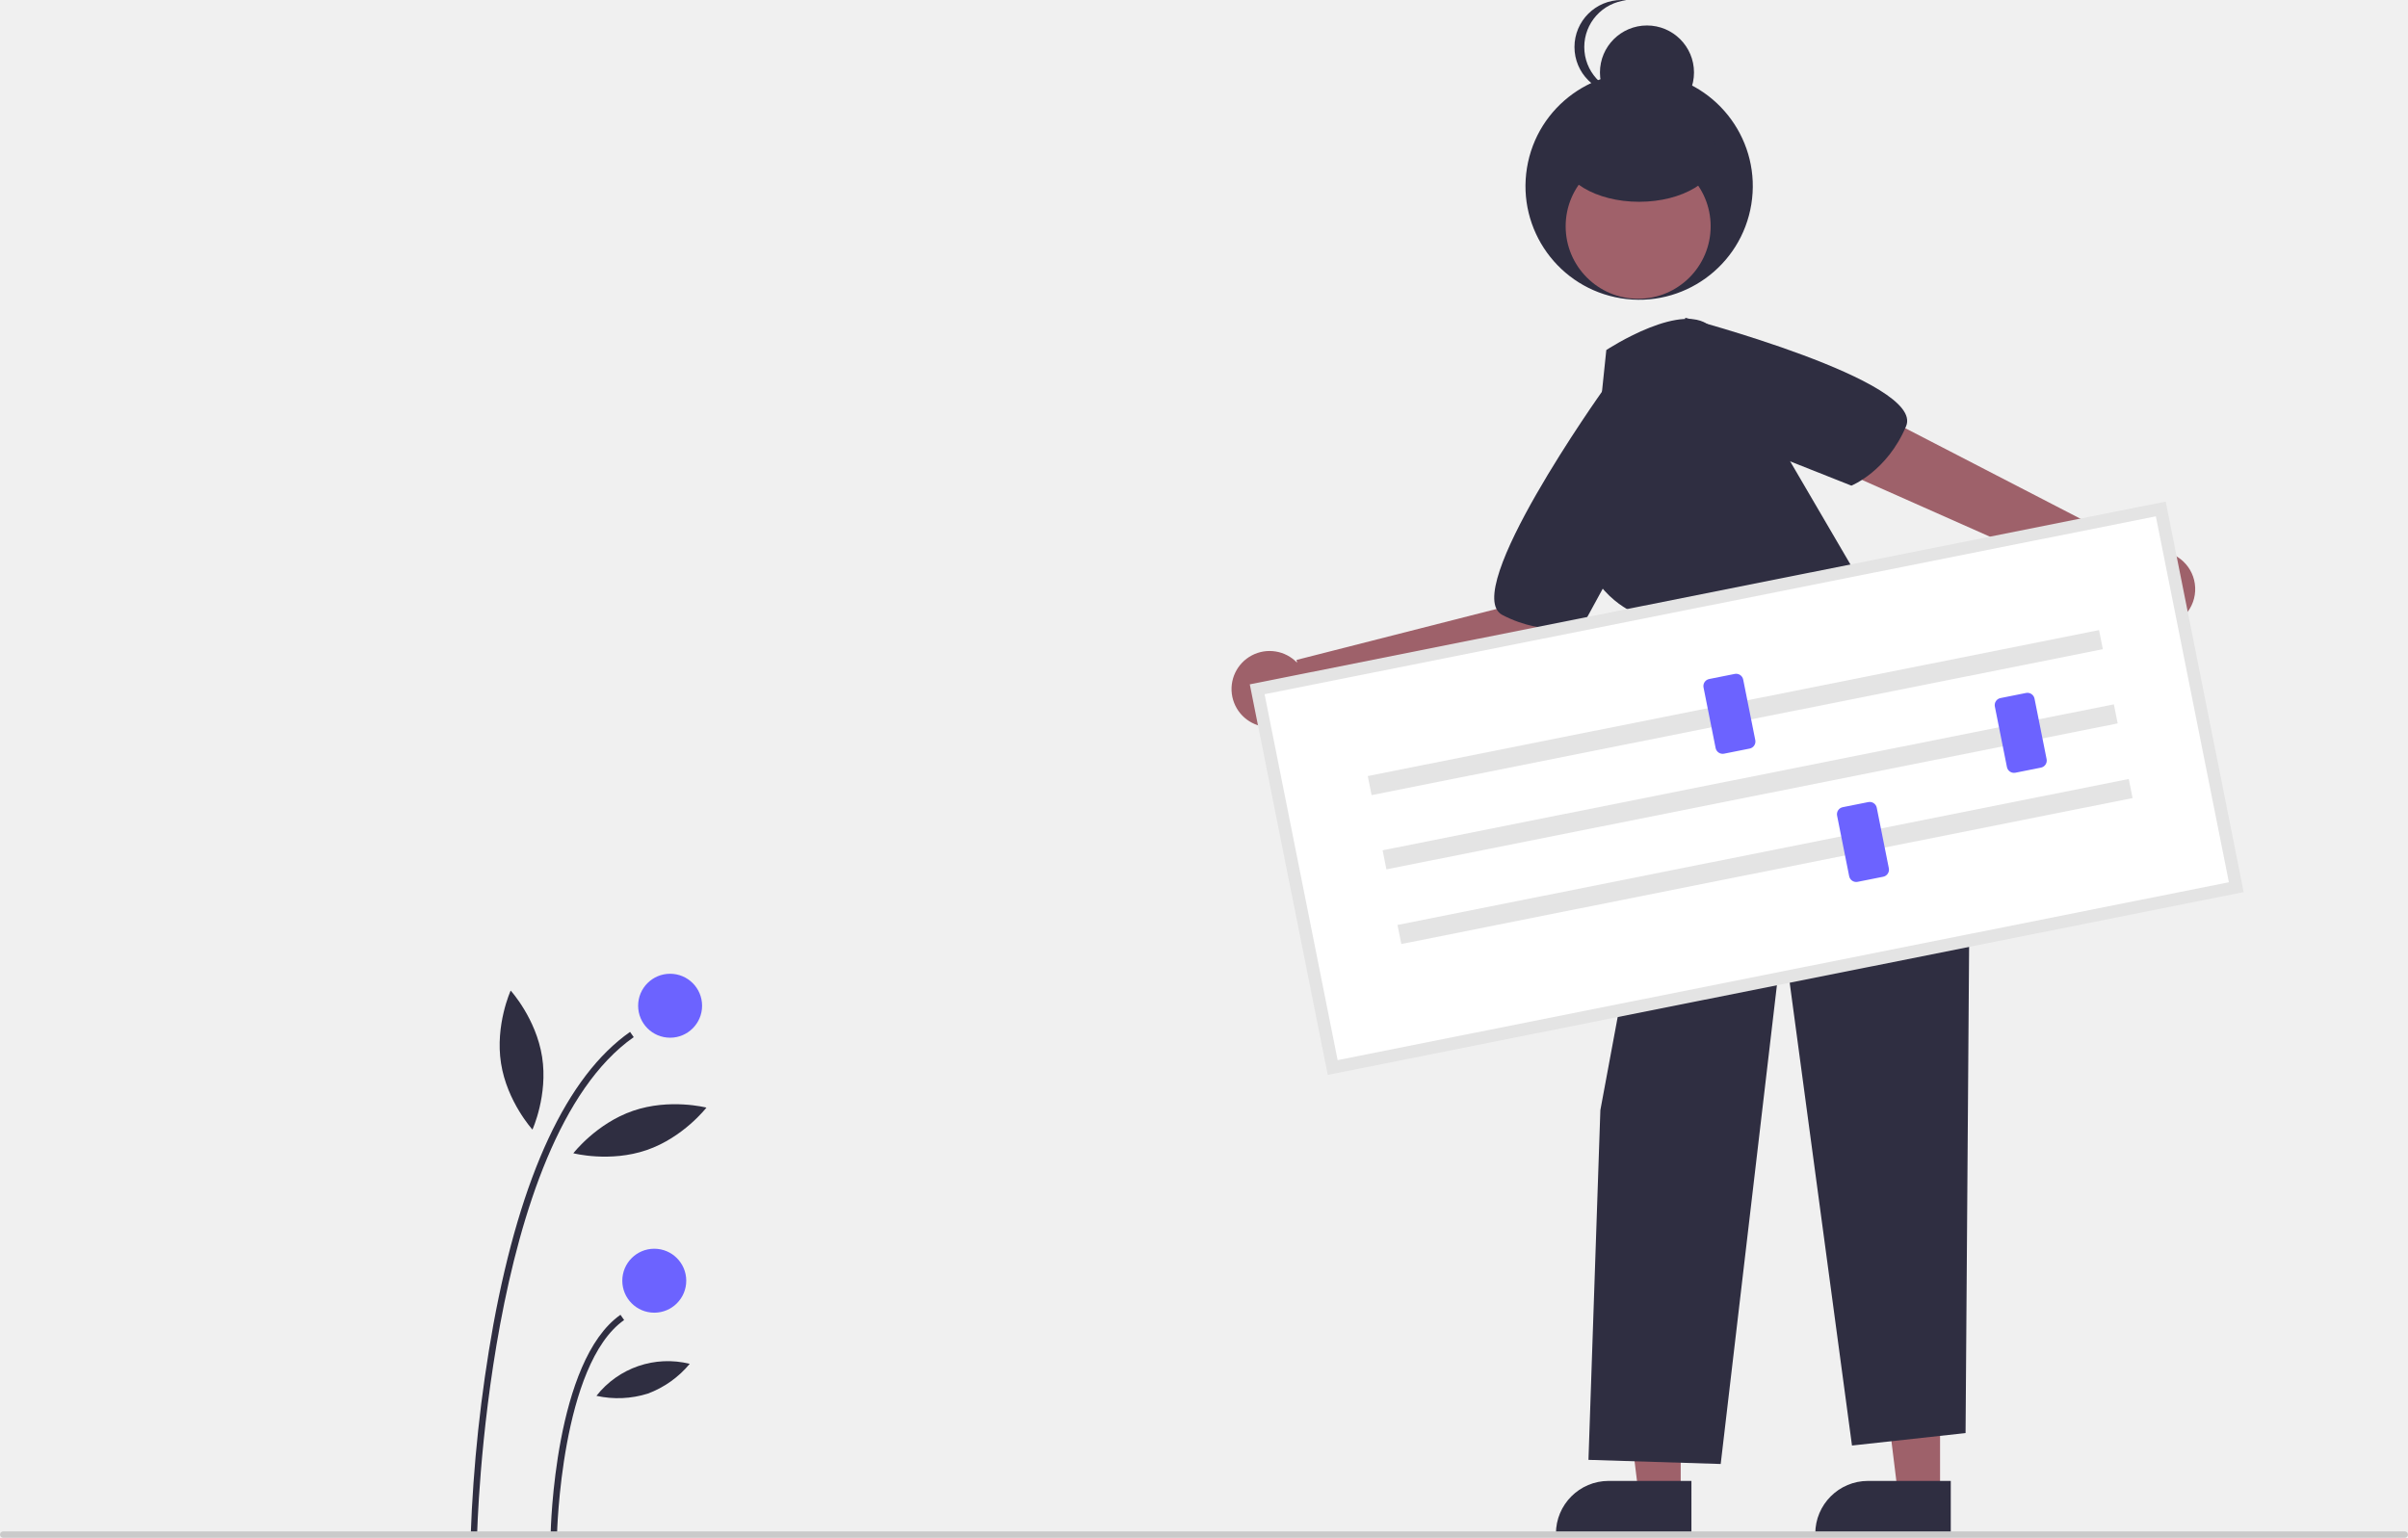
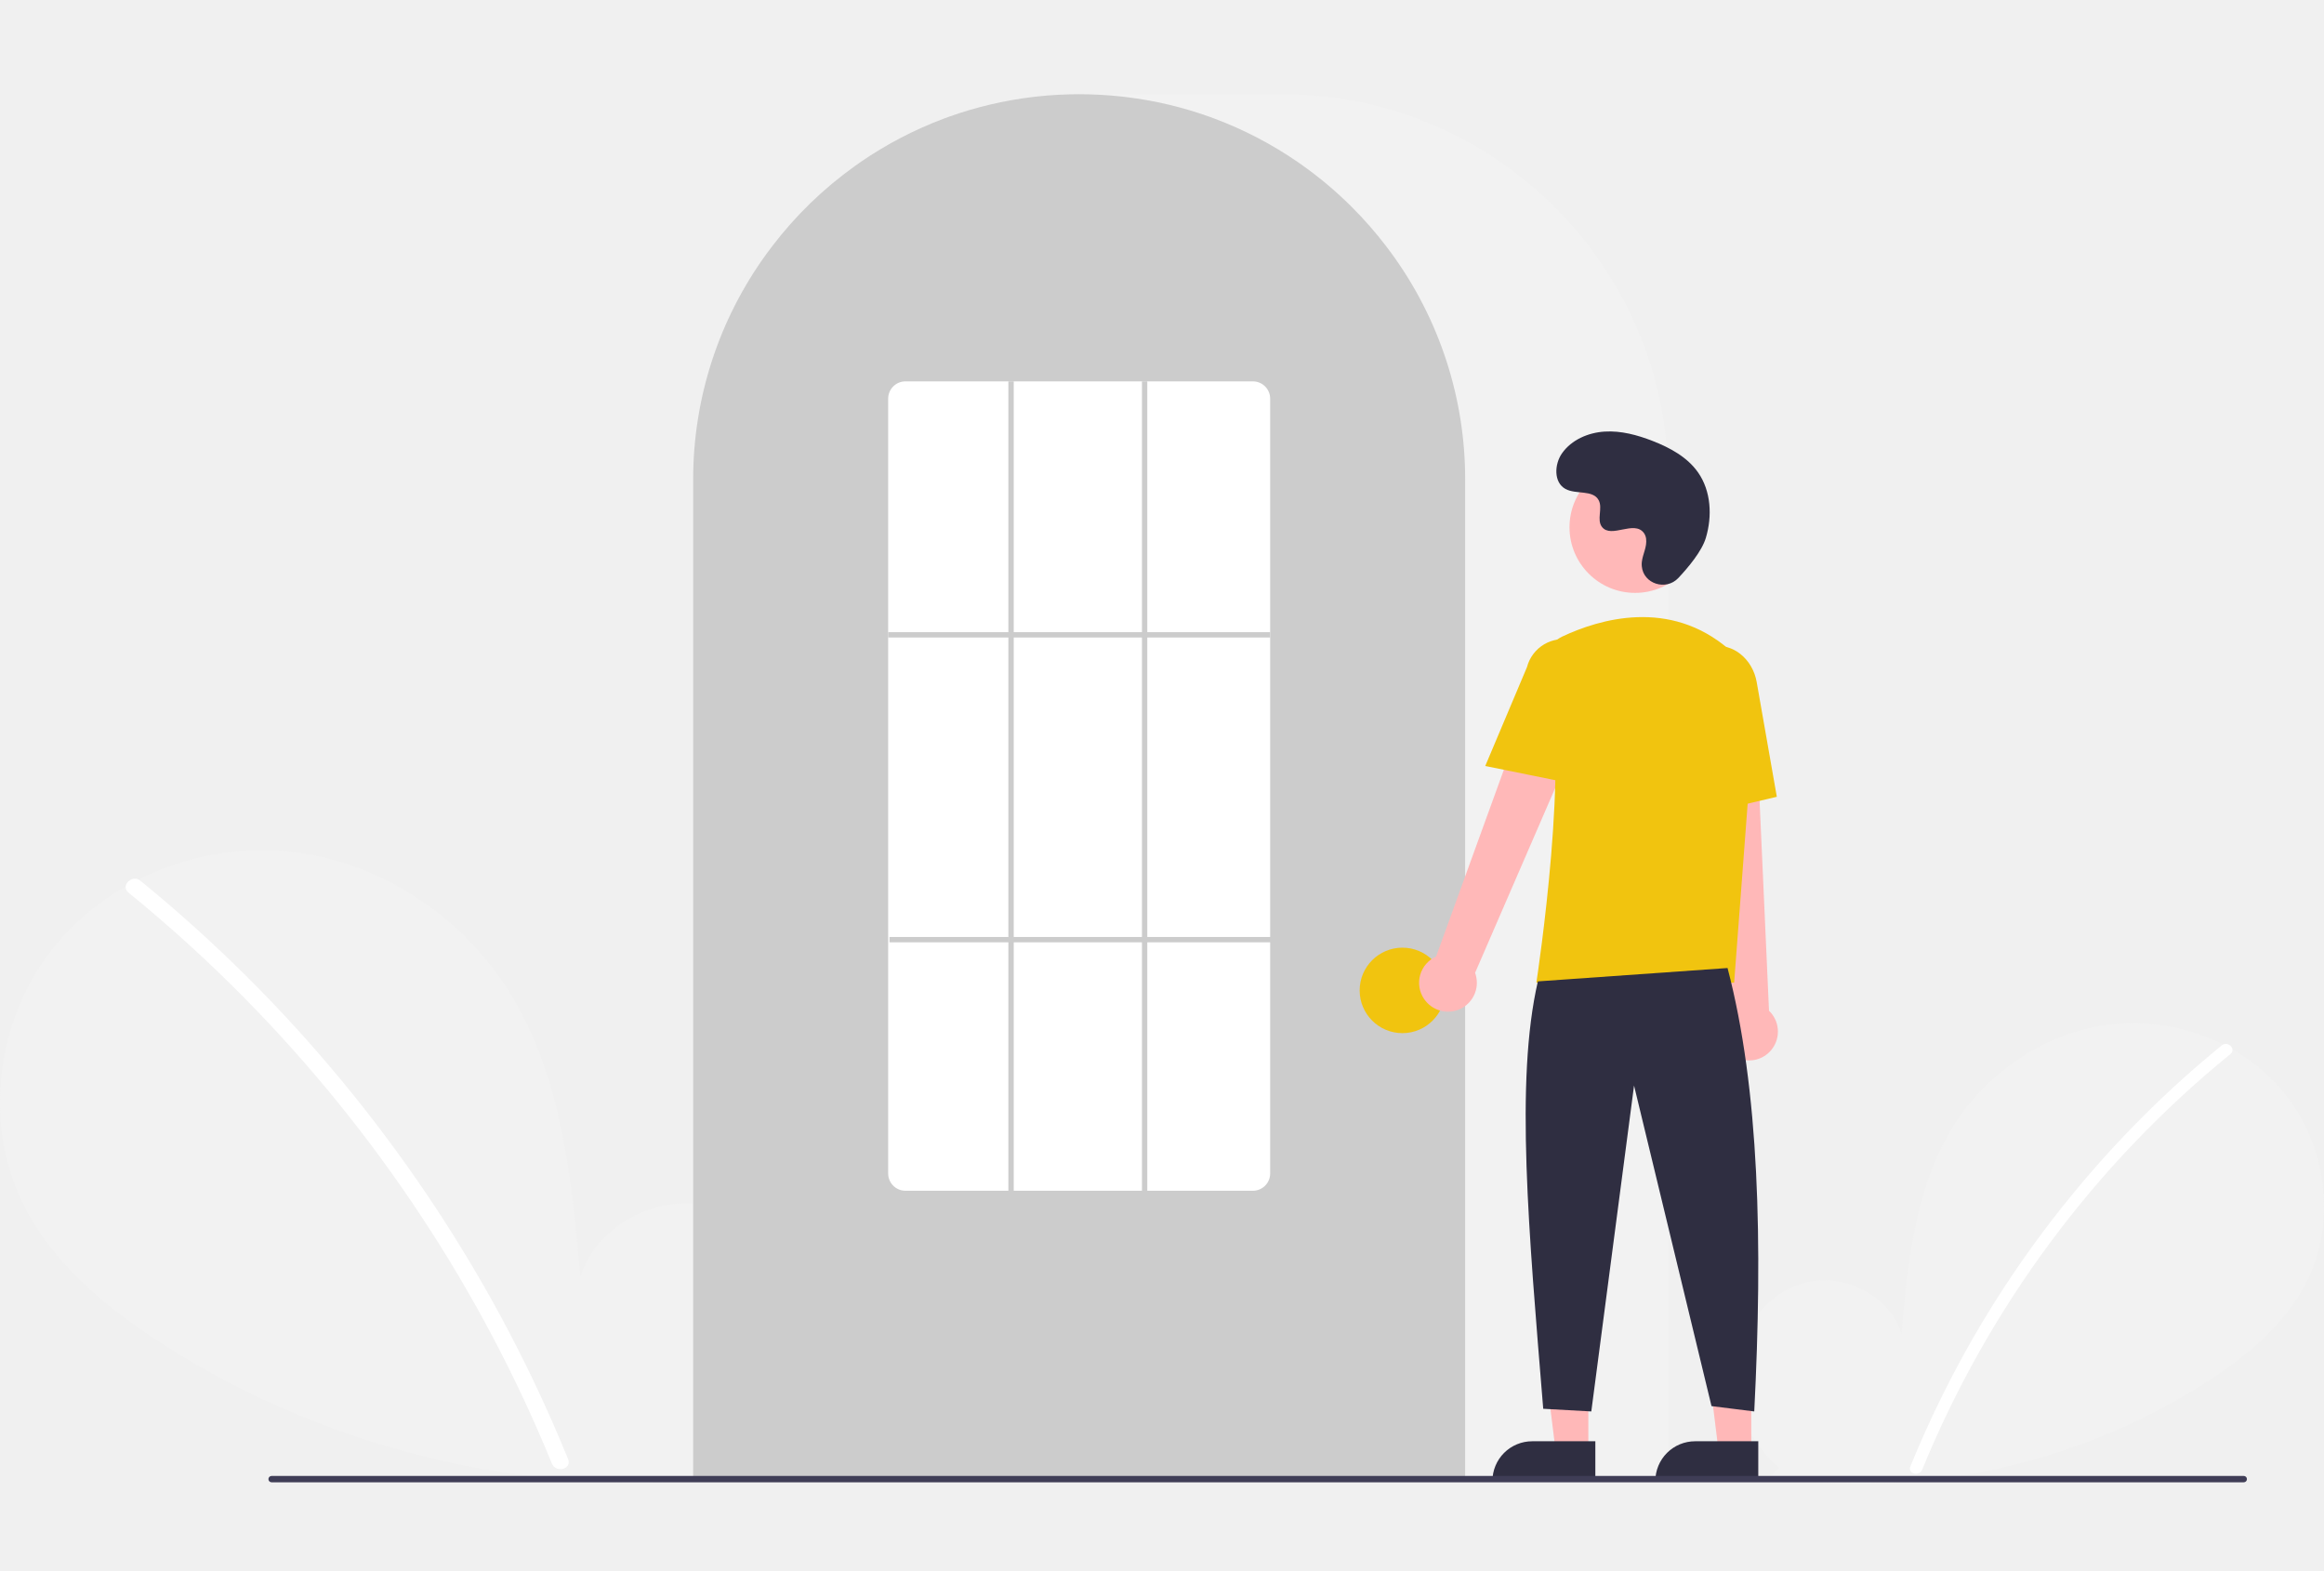
- <svg xmlns="http://www.w3.org/2000/svg" id="f6e57eab-e78c-43a1-914f-5ee1a605569e" data-name="Layer 1" width="753" height="480.951" viewBox="0 0 753 480.951">
-   <path d="M372.68,690.092l-2-.039a463.833,463.833,0,0,1,7.1-66.287c8.648-46.881,23.029-77.67,42.743-91.512l1.148,1.637C375.619,566.224,372.703,688.856,372.68,690.092Z" transform="translate(-223.5 -209.5244)" fill="#2f2e41" />
-   <path d="M397.68,689.613l-2-.039c.043-2.215,1.293-54.414,21.843-68.842l1.148,1.637C398.95,636.215,397.69,689.081,397.68,689.613Z" transform="translate(-223.5 -209.5244)" fill="#2f2e41" />
-   <circle cx="209.549" cy="314.548" r="10" fill="#6c63ff" />
-   <circle cx="204.597" cy="400.548" r="10" fill="#6c63ff" />
-   <path d="M393.019,540.067c1.879,12.004-3.019,22.741-3.019,22.741s-7.945-8.726-9.825-20.73,3.019-22.741,3.019-22.741S391.139,528.063,393.019,540.067Z" transform="translate(-223.5 -209.5244)" fill="#2f2e41" />
-   <path d="M425.706,569.22c-11.493,3.942-22.919.99-22.919.99s7.208-9.344,18.701-13.286,22.919-.99,22.919-.99S437.199,565.278,425.706,569.22Z" transform="translate(-223.5 -209.5244)" fill="#2f2e41" />
-   <path d="M426.075,645.382a31.135,31.135,0,0,1-16.064.694,28.374,28.374,0,0,1,29.172-10.006A31.134,31.134,0,0,1,426.075,645.382Z" transform="translate(-223.5 -209.5244)" fill="#2f2e41" />
-   <polygon points="606.671 467.453 593.531 467.453 587.28 416.768 606.674 416.769 606.671 467.453" fill="#9e616a" />
-   <path d="M833.523,689.715l-42.37-.002v-.536a16.493,16.493,0,0,1,16.492-16.491h.001l25.878.001Z" transform="translate(-223.5 -209.5244)" fill="#2f2e41" />
-   <polygon points="525.57 467.453 512.429 467.453 506.178 416.768 525.572 416.769 525.57 467.453" fill="#9e616a" />
-   <path d="M752.421,689.715l-42.37-.002v-.536a16.493,16.493,0,0,1,16.492-16.491h.001l25.878.001Z" transform="translate(-223.5 -209.5244)" fill="#2f2e41" />
-   <path d="M716.289,393.141l-18.199-2.812-5.88,9.464-63.272,16.128.171.872a11.904,11.904,0,1,0,2.588,12.309L708.321,413.122Z" transform="translate(-223.5 -209.5244)" fill="#9e616a" />
-   <path d="M898.054,381.872a11.855,11.855,0,0,0-4.375.841l.363-.633-80.443-41.58L802.631,358.229l83.635,37.125a11.899,11.899,0,1,0,11.788-13.483Z" transform="translate(-223.5 -209.5244)" fill="#9e616a" />
-   <circle cx="736.071" cy="267.733" r="35.538" transform="translate(130.389 741.8887) rotate(-80.78252)" fill="#2f2e41" />
-   <circle cx="512.264" cy="70.77" r="22.671" fill="#a0616a" />
-   <ellipse cx="512.571" cy="48.405" rx="24.509" ry="14.705" fill="#2f2e41" />
-   <circle cx="515.021" cy="22.671" r="14.705" fill="#2f2e41" />
-   <path d="M718.914,224.23A14.707,14.707,0,0,1,732.088,209.604a14.869,14.869,0,0,0-1.532-.08,14.705,14.705,0,0,0,0,29.411,14.869,14.869,0,0,0,1.532-.08A14.707,14.707,0,0,1,718.914,224.23Z" transform="translate(-223.5 -209.5244)" fill="#2f2e41" />
-   <path d="M723.978,336.576l1.828-17.577s24.806-16.347,33.236-6.686l50.388,86.213s31.323,11.136,30.216,53.658l-1.498,205.54L802.631,661.618,781.063,501.368l-19.487,166.026-41.35-1.295,3.72-109.376,19.717-106.027-.189-35.182-8.684-14.199s-15.907-6.39-16.352-24.45l-.348-25.386Z" transform="translate(-223.5 -209.5244)" fill="#2f2e41" />
-   <path d="M749.988,317.139l.489-8.239s75.032,19.772,69.08,33.909-17.113,18.601-17.113,18.601l-43.155-17.113Z" transform="translate(-223.5 -209.5244)" fill="#2f2e41" />
-   <path d="M730.381,337.641l-5.646-6.021s-45.032,63.189-31.414,70.249,25.052,3.354,25.052,3.354l22.228-40.757Z" transform="translate(-223.5 -209.5244)" fill="#2f2e41" />
-   <path d="M640.245,543.397,922.806,486.993l-23.614-118.296L616.631,425.101Z" transform="translate(-223.5 -209.5244)" fill="#fff" />
-   <path d="M925.118,488.536,638.702,545.709,614.318,423.558l286.416-57.173ZM641.788,541.085l278.706-55.634L897.649,371.009,618.943,426.643Z" transform="translate(-223.5 -209.5244)" fill="#e4e4e4" />
-   <rect x="649.554" y="429.36" width="233.184" height="6.08" transform="translate(-293.3216 -51.18186) rotate(-11.28883)" fill="#e4e4e4" />
-   <rect x="654.188" y="452.575" width="233.184" height="6.08" transform="translate(-297.7764 -49.82557) rotate(-11.28883)" fill="#e4e4e4" />
-   <rect x="658.849" y="475.924" width="233.184" height="6.08" transform="translate(-302.2569 -48.46145) rotate(-11.28883)" fill="#e4e4e4" />
-   <path d="M770.629,443.644,762.631,445.241a2.249,2.249,0,0,1-2.643-1.763L756.207,424.535a2.249,2.249,0,0,1,1.763-2.643l7.998-1.596a2.249,2.249,0,0,1,2.643,1.763l3.781,18.943A2.249,2.249,0,0,1,770.629,443.644Z" transform="translate(-223.5 -209.5244)" fill="#6c63ff" />
-   <path d="M861.727,449.6l-7.998,1.596a2.249,2.249,0,0,1-2.643-1.763l-3.781-18.943a2.249,2.249,0,0,1,1.763-2.643l7.998-1.596a2.249,2.249,0,0,1,2.643,1.763l3.781,18.943A2.249,2.249,0,0,1,861.727,449.6Z" transform="translate(-223.5 -209.5244)" fill="#6c63ff" />
-   <path d="M812.393,483.727l-7.998,1.596a2.249,2.249,0,0,1-2.643-1.763l-3.781-18.943a2.249,2.249,0,0,1,1.763-2.643l7.998-1.596a2.249,2.249,0,0,1,2.643,1.763l3.781,18.943A2.249,2.249,0,0,1,812.393,483.727Z" transform="translate(-223.5 -209.5244)" fill="#6c63ff" />
-   <path d="M975.5,690.476h-751a1,1,0,0,1,0-2h751a1,1,0,0,1,0,2Z" transform="translate(-223.5 -209.5244)" fill="#cacaca" />
+ <svg xmlns="http://www.w3.org/2000/svg" width="296" height="200" viewBox="0 0 296 200" fill="none">
+   <path d="M226.625 186.965C222.835 183.763 220.533 178.704 221.137 173.78C221.74 168.856 225.479 164.328 230.329 163.283C235.179 162.237 240.708 165.132 242.181 169.869C242.991 160.735 243.926 151.219 248.782 143.44C253.179 136.397 260.795 131.358 269.049 130.456C277.303 129.554 285.993 132.96 291.141 139.474C296.289 145.989 297.549 155.46 293.944 162.94C291.288 168.45 286.395 172.55 281.268 175.886C264.701 186.575 244.832 190.922 225.316 188.127L226.625 186.965Z" fill="#F2F2F2" />
+   <path d="M282.981 133.149C276.17 138.696 269.922 144.9 264.327 151.672C255.571 162.233 248.485 174.073 243.317 186.781C242.939 187.708 244.444 188.112 244.819 187.195C253.275 166.542 266.774 148.339 284.082 134.25C284.859 133.617 283.752 132.521 282.981 133.149Z" fill="white" />
+   <path d="M95.287 186.096C100.492 181.697 103.654 174.75 102.825 167.986C101.996 161.222 96.86 155.004 90.199 153.568C83.537 152.131 75.944 156.107 73.921 162.615C72.807 150.069 71.524 136.998 64.854 126.314C58.815 116.641 48.354 109.719 37.017 108.48C25.681 107.242 13.744 111.919 6.674 120.867C-0.396 129.815 -2.128 142.824 2.824 153.097C6.472 160.664 13.193 166.297 20.235 170.879C42.7 185.497 70.568 191.593 97.085 187.691" fill="#F2F2F2" />
+   <path d="M17.878 112.178C27.232 119.797 35.814 128.318 43.498 137.619C51.184 146.91 57.951 156.924 63.703 167.522C66.919 173.467 69.807 179.582 72.356 185.842C72.875 187.115 70.808 187.67 70.294 186.41C65.78 175.375 60.195 164.808 53.619 154.862C47.076 144.952 39.587 135.7 31.256 127.236C26.545 122.451 21.574 117.929 16.366 113.69C15.299 112.82 16.819 111.316 17.878 112.178L17.878 112.178Z" fill="white" />
+   <path d="M212.47 188.579H88.287V61.163C88.287 34.054 110.341 12 137.45 12H163.307C190.416 12 212.47 34.054 212.47 61.163V188.579Z" fill="#F2F2F2" />
+   <path d="M186.613 188.579H88.287V61.163C88.26 50.776 91.549 40.651 97.676 32.263C97.901 31.955 98.127 31.651 98.359 31.35C101.323 27.463 104.849 24.041 108.823 21.194C109.047 21.031 109.272 20.87 109.501 20.71C112.826 18.409 116.422 16.528 120.209 15.11C120.434 15.025 120.663 14.94 120.892 14.858C124.316 13.636 127.866 12.798 131.476 12.362C131.699 12.331 131.929 12.307 132.159 12.283C135.676 11.907 139.224 11.907 142.742 12.283C142.971 12.307 143.201 12.331 143.427 12.362C147.036 12.799 150.585 13.636 154.008 14.858C154.237 14.94 154.466 15.025 154.692 15.11C158.432 16.511 161.986 18.363 165.275 20.627C165.504 20.784 165.732 20.945 165.958 21.105C168.185 22.695 170.277 24.466 172.212 26.401C173.764 27.952 175.211 29.606 176.542 31.351C176.773 31.651 176.998 31.955 177.224 32.262C183.351 40.65 186.64 50.775 186.613 61.163V188.579Z" fill="#CCCCCC" />
+   <path d="M178.619 131.59C181.625 131.59 184.063 129.153 184.063 126.147C184.063 123.14 181.625 120.703 178.619 120.703C175.613 120.703 173.175 123.14 173.175 126.147C173.175 129.153 175.613 131.59 178.619 131.59Z" fill="#F1C40F" />
+   <path d="M202.301 184.763H198.13L196.146 168.674L202.302 168.674L202.301 184.763Z" fill="#FFB8B8" />
+   <path d="M195.15 183.571H203.194V188.636H190.085C190.085 187.971 190.216 187.312 190.471 186.697C190.725 186.083 191.098 185.525 191.568 185.054C192.039 184.584 192.597 184.211 193.212 183.956C193.826 183.702 194.485 183.571 195.15 183.571Z" fill="#2F2E41" />
+   <path d="M223.053 184.763H218.882L216.897 168.674L223.053 168.674L223.053 184.763Z" fill="#FFB8B8" />
+   <path d="M215.901 183.571H223.946V188.636H210.836C210.836 187.971 210.967 187.312 211.222 186.697C211.477 186.083 211.85 185.525 212.32 185.054C212.79 184.584 213.349 184.211 213.963 183.956C214.578 183.702 215.236 183.571 215.901 183.571Z" fill="#2F2E41" />
+   <path d="M181.374 127.225C181.074 126.783 180.875 126.281 180.79 125.753C180.705 125.225 180.737 124.686 180.883 124.172C181.03 123.658 181.287 123.182 181.637 122.779C181.987 122.375 182.421 122.053 182.909 121.835L197.088 82.754L204.066 86.561L187.876 123.909C188.187 124.753 188.178 125.682 187.851 126.52C187.523 127.357 186.9 128.046 186.098 128.455C185.297 128.864 184.373 128.964 183.503 128.738C182.632 128.511 181.875 127.973 181.374 127.225Z" fill="#FFB8B8" />
+   <path d="M220.924 134.569C220.46 134.303 220.061 133.939 219.753 133.502C219.445 133.065 219.237 132.566 219.144 132.04C219.05 131.514 219.072 130.974 219.21 130.457C219.347 129.941 219.596 129.461 219.94 129.051L215.547 87.71L223.487 88.073L225.313 128.737C225.963 129.359 226.362 130.198 226.435 131.095C226.508 131.991 226.249 132.884 225.708 133.602C225.167 134.321 224.381 134.817 223.5 134.995C222.618 135.173 221.701 135.021 220.924 134.569Z" fill="#FFB8B8" />
+   <path d="M208.259 75.515C212.874 75.515 216.615 71.774 216.615 67.159C216.615 62.544 212.874 58.803 208.259 58.803C203.644 58.803 199.902 62.544 199.902 67.159C199.902 71.774 203.644 75.515 208.259 75.515Z" fill="#FFB8B8" />
+   <path d="M220.872 125.167H195.679L195.709 124.971C195.754 124.678 200.199 95.562 196.921 86.036C196.592 85.1 196.621 84.076 197.002 83.16C197.383 82.244 198.09 81.501 198.986 81.075H198.986C203.671 78.868 212.666 76.151 220.257 82.745C221.374 83.731 222.247 84.964 222.805 86.345C223.364 87.727 223.593 89.219 223.475 90.705L220.872 125.167Z" fill="#F1C40F" />
+   <path d="M200.514 99.865L189.171 97.564L194.488 84.965C194.806 83.745 195.595 82.701 196.682 82.061C197.769 81.422 199.065 81.24 200.287 81.555C201.508 81.871 202.554 82.657 203.195 83.743C203.837 84.828 204.022 86.124 203.71 87.346L200.514 99.865Z" fill="#F1C40F" />
+   <path d="M215.042 104.137L214.36 88.507C213.843 85.568 215.525 82.791 218.112 82.337C220.7 81.884 223.227 83.922 223.746 86.882L226.309 101.487L215.042 104.137Z" fill="#F1C40F" />
+   <path d="M220.031 123.295C224.084 138.734 224.527 158.363 223.433 179.774L217.989 179.093L208.123 138.266L202.679 179.774L196.555 179.433C194.725 156.968 192.944 137.682 195.874 124.997L220.031 123.295Z" fill="#2F2E41" />
+   <path d="M213.765 73.617C212.206 75.277 209.311 74.386 209.108 72.117C209.092 71.941 209.093 71.764 209.112 71.588C209.216 70.583 209.797 69.671 209.658 68.61C209.626 68.346 209.528 68.094 209.372 67.879C208.13 66.215 205.214 68.623 204.041 67.117C203.322 66.193 204.167 64.74 203.616 63.708C202.888 62.345 200.731 63.017 199.379 62.271C197.874 61.441 197.964 59.133 198.954 57.728C200.162 56.016 202.28 55.102 204.372 54.97C206.464 54.839 208.541 55.404 210.494 56.165C212.712 57.03 214.912 58.225 216.278 60.175C217.938 62.548 218.098 65.737 217.267 68.512C216.762 70.199 215.038 72.261 213.765 73.617Z" fill="#2F2E41" />
+   <path d="M285.782 188.798H34.592C34.485 188.798 34.382 188.755 34.306 188.679C34.23 188.603 34.188 188.501 34.188 188.393C34.188 188.286 34.23 188.183 34.306 188.107C34.382 188.031 34.485 187.989 34.592 187.988H285.782C285.889 187.989 285.992 188.031 286.067 188.107C286.143 188.183 286.185 188.286 286.185 188.393C286.185 188.501 286.143 188.603 286.067 188.679C285.992 188.755 285.889 188.798 285.782 188.798Z" fill="#3F3D56" />
+   <path d="M159.565 151.664H115.335C114.753 151.668 114.193 151.44 113.778 151.03C113.363 150.621 113.128 150.064 113.124 149.482V50.758C113.128 50.175 113.363 49.618 113.778 49.209C114.193 48.8 114.753 48.572 115.335 48.575H159.565C160.147 48.572 160.707 48.8 161.122 49.209C161.537 49.618 161.772 50.175 161.776 50.758V149.482C161.772 150.064 161.537 150.621 161.122 151.03C160.707 151.44 160.147 151.668 159.565 151.664Z" fill="white" />
+   <path d="M161.776 80.519H113.124V81.199H161.776V80.519Z" fill="#CCCCCC" />
+   <path d="M161.951 119.343H113.298V120.023H161.951V119.343Z" fill="#CCCCCC" />
+   <path d="M129.115 48.575H128.434V152.005H129.115V48.575Z" fill="#CCCCCC" />
+   <path d="M146.126 48.575H145.446V152.005H146.126V48.575Z" fill="#CCCCCC" />
</svg>
